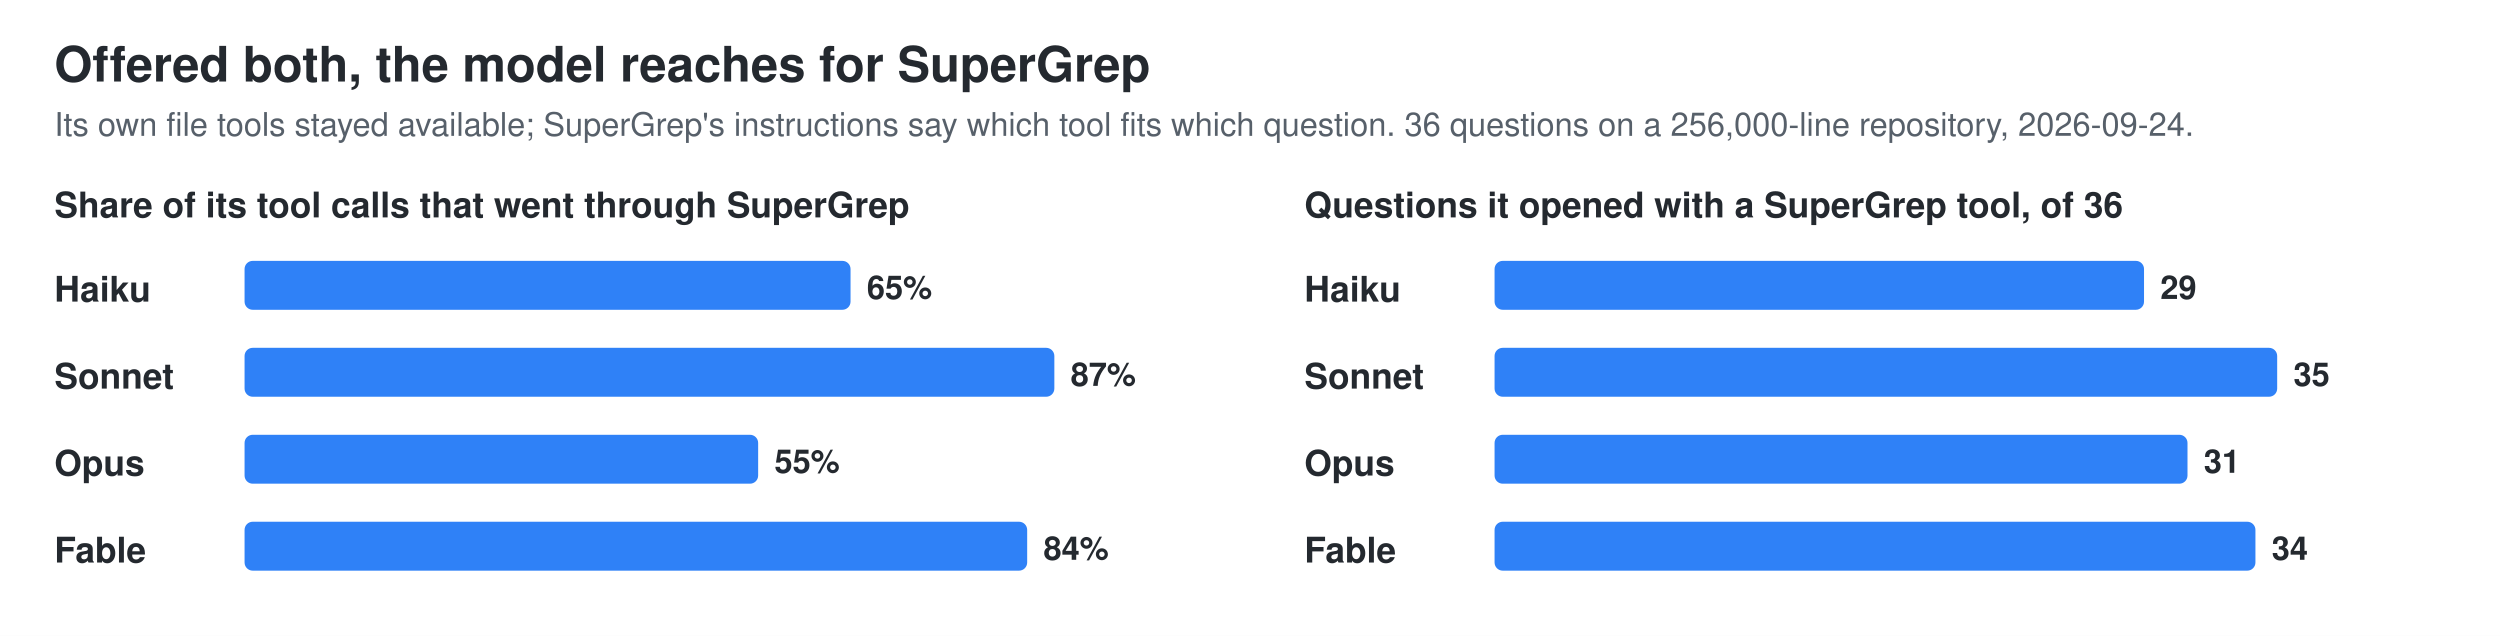
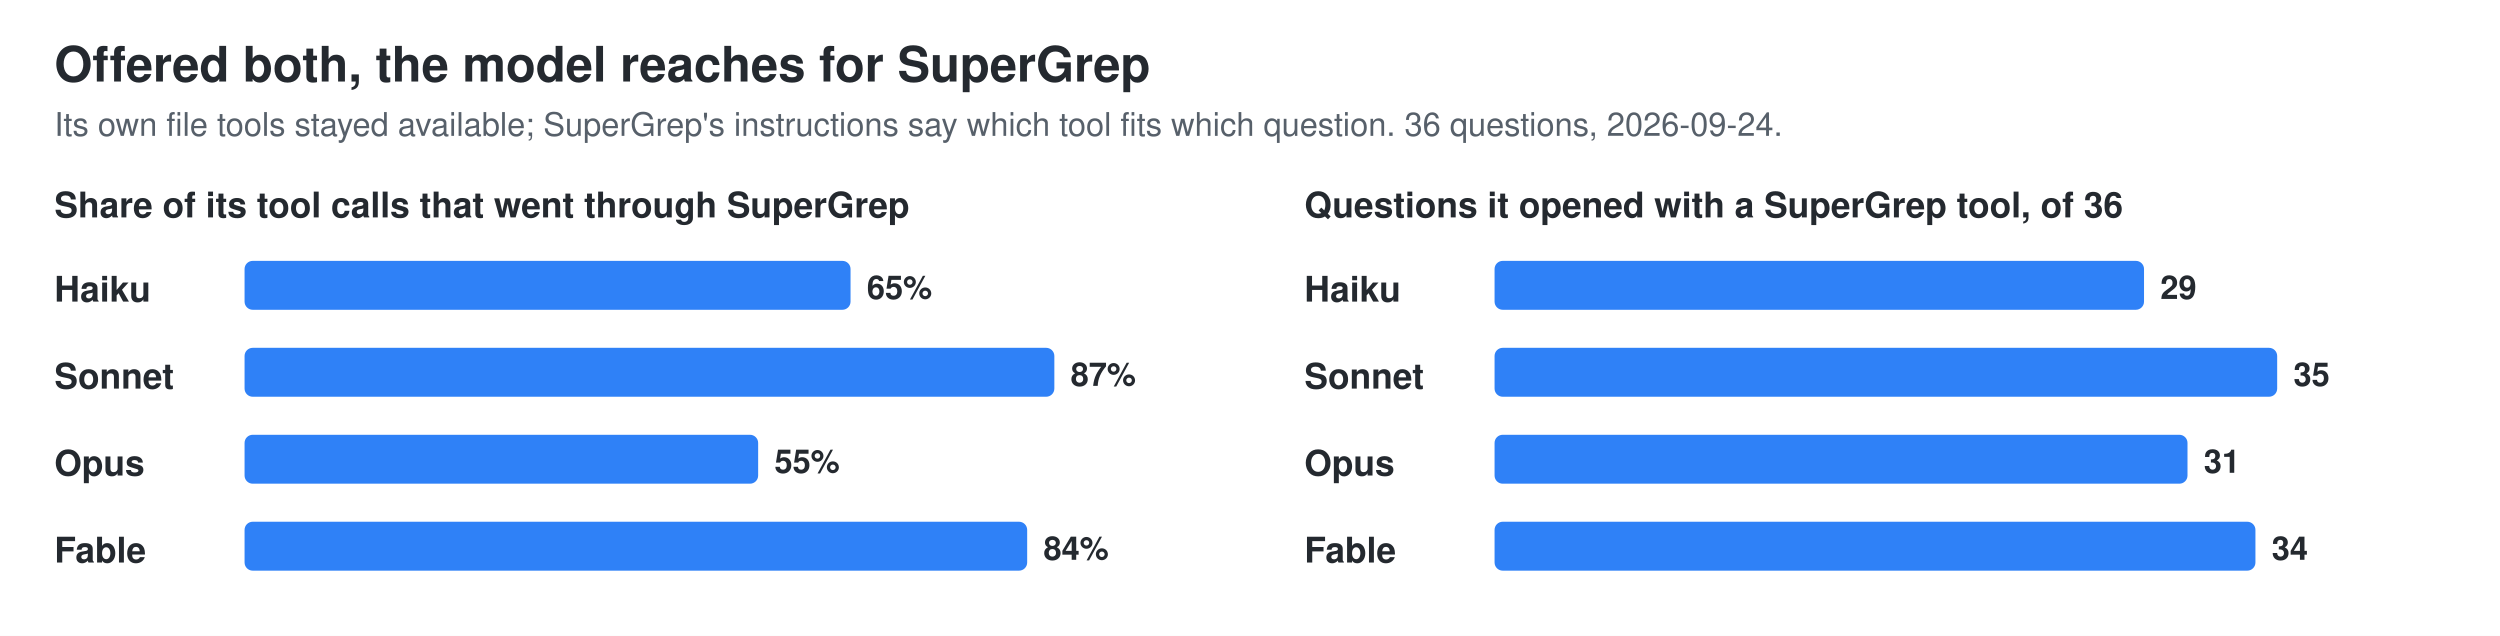
<svg xmlns="http://www.w3.org/2000/svg" width="920" height="234" viewBox="0 0 920 234" font-family="-apple-system, BlinkMacSystemFont, Segoe UI, Helvetica, Arial, sans-serif">
  <rect width="920" height="234" fill="#ffffff" />
  <text x="20" y="30" fill="#24292f" font-size="18" font-weight="600">Offered both, the model reaches for SuperGrep</text>
-   <text x="20" y="50" fill="#57606a" font-size="12">Its own file tools stayed available; SuperGrep's instructions say which tool fits which question. 36 questions on a 256,000-line repository, 2026-09-24.</text>
+   <text x="20" y="50" fill="#57606a" font-size="12">Its own file tools stayed available; SuperGrep's instructions say which tool fits which question. 36 questions, 2026-09-24.</text>
  <text x="20" y="80" fill="#24292f" font-size="13" font-weight="600">Share of its tool calls that went through SuperGrep</text>
  <text x="20" y="111" fill="#24292f" font-size="13" font-weight="600">Haiku</text>
  <rect x="90" y="96" width="223" height="18" rx="3" fill="#2f81f7" />
  <text x="319" y="110" fill="#24292f" font-size="12" font-weight="600">65%</text>
  <text x="20" y="143" fill="#24292f" font-size="13" font-weight="600">Sonnet</text>
  <rect x="90" y="128" width="298" height="18" rx="3" fill="#2f81f7" />
  <text x="394" y="142" fill="#24292f" font-size="12" font-weight="600">87%</text>
  <text x="20" y="175" fill="#24292f" font-size="13" font-weight="600">Opus</text>
  <rect x="90" y="160" width="189" height="18" rx="3" fill="#2f81f7" />
  <text x="285" y="174" fill="#24292f" font-size="12" font-weight="600">55%</text>
  <text x="20" y="207" fill="#24292f" font-size="13" font-weight="600">Fable</text>
  <rect x="90" y="192" width="288" height="18" rx="3" fill="#2f81f7" />
  <text x="384" y="206" fill="#24292f" font-size="12" font-weight="600">84%</text>
  <text x="480" y="80" fill="#24292f" font-size="13" font-weight="600">Questions it opened with a SuperGrep tool, of 36</text>
  <text x="480" y="111" fill="#24292f" font-size="13" font-weight="600">Haiku</text>
  <rect x="550" y="96" width="239" height="18" rx="3" fill="#2f81f7" />
  <text x="795" y="110" fill="#24292f" font-size="12" font-weight="600">29</text>
  <text x="480" y="143" fill="#24292f" font-size="13" font-weight="600">Sonnet</text>
  <rect x="550" y="128" width="288" height="18" rx="3" fill="#2f81f7" />
  <text x="844" y="142" fill="#24292f" font-size="12" font-weight="600">35</text>
  <text x="480" y="175" fill="#24292f" font-size="13" font-weight="600">Opus</text>
  <rect x="550" y="160" width="255" height="18" rx="3" fill="#2f81f7" />
  <text x="811" y="174" fill="#24292f" font-size="12" font-weight="600">31</text>
  <text x="480" y="207" fill="#24292f" font-size="13" font-weight="600">Fable</text>
  <rect x="550" y="192" width="280" height="18" rx="3" fill="#2f81f7" />
  <text x="836" y="206" fill="#24292f" font-size="12" font-weight="600">34</text>
</svg>
